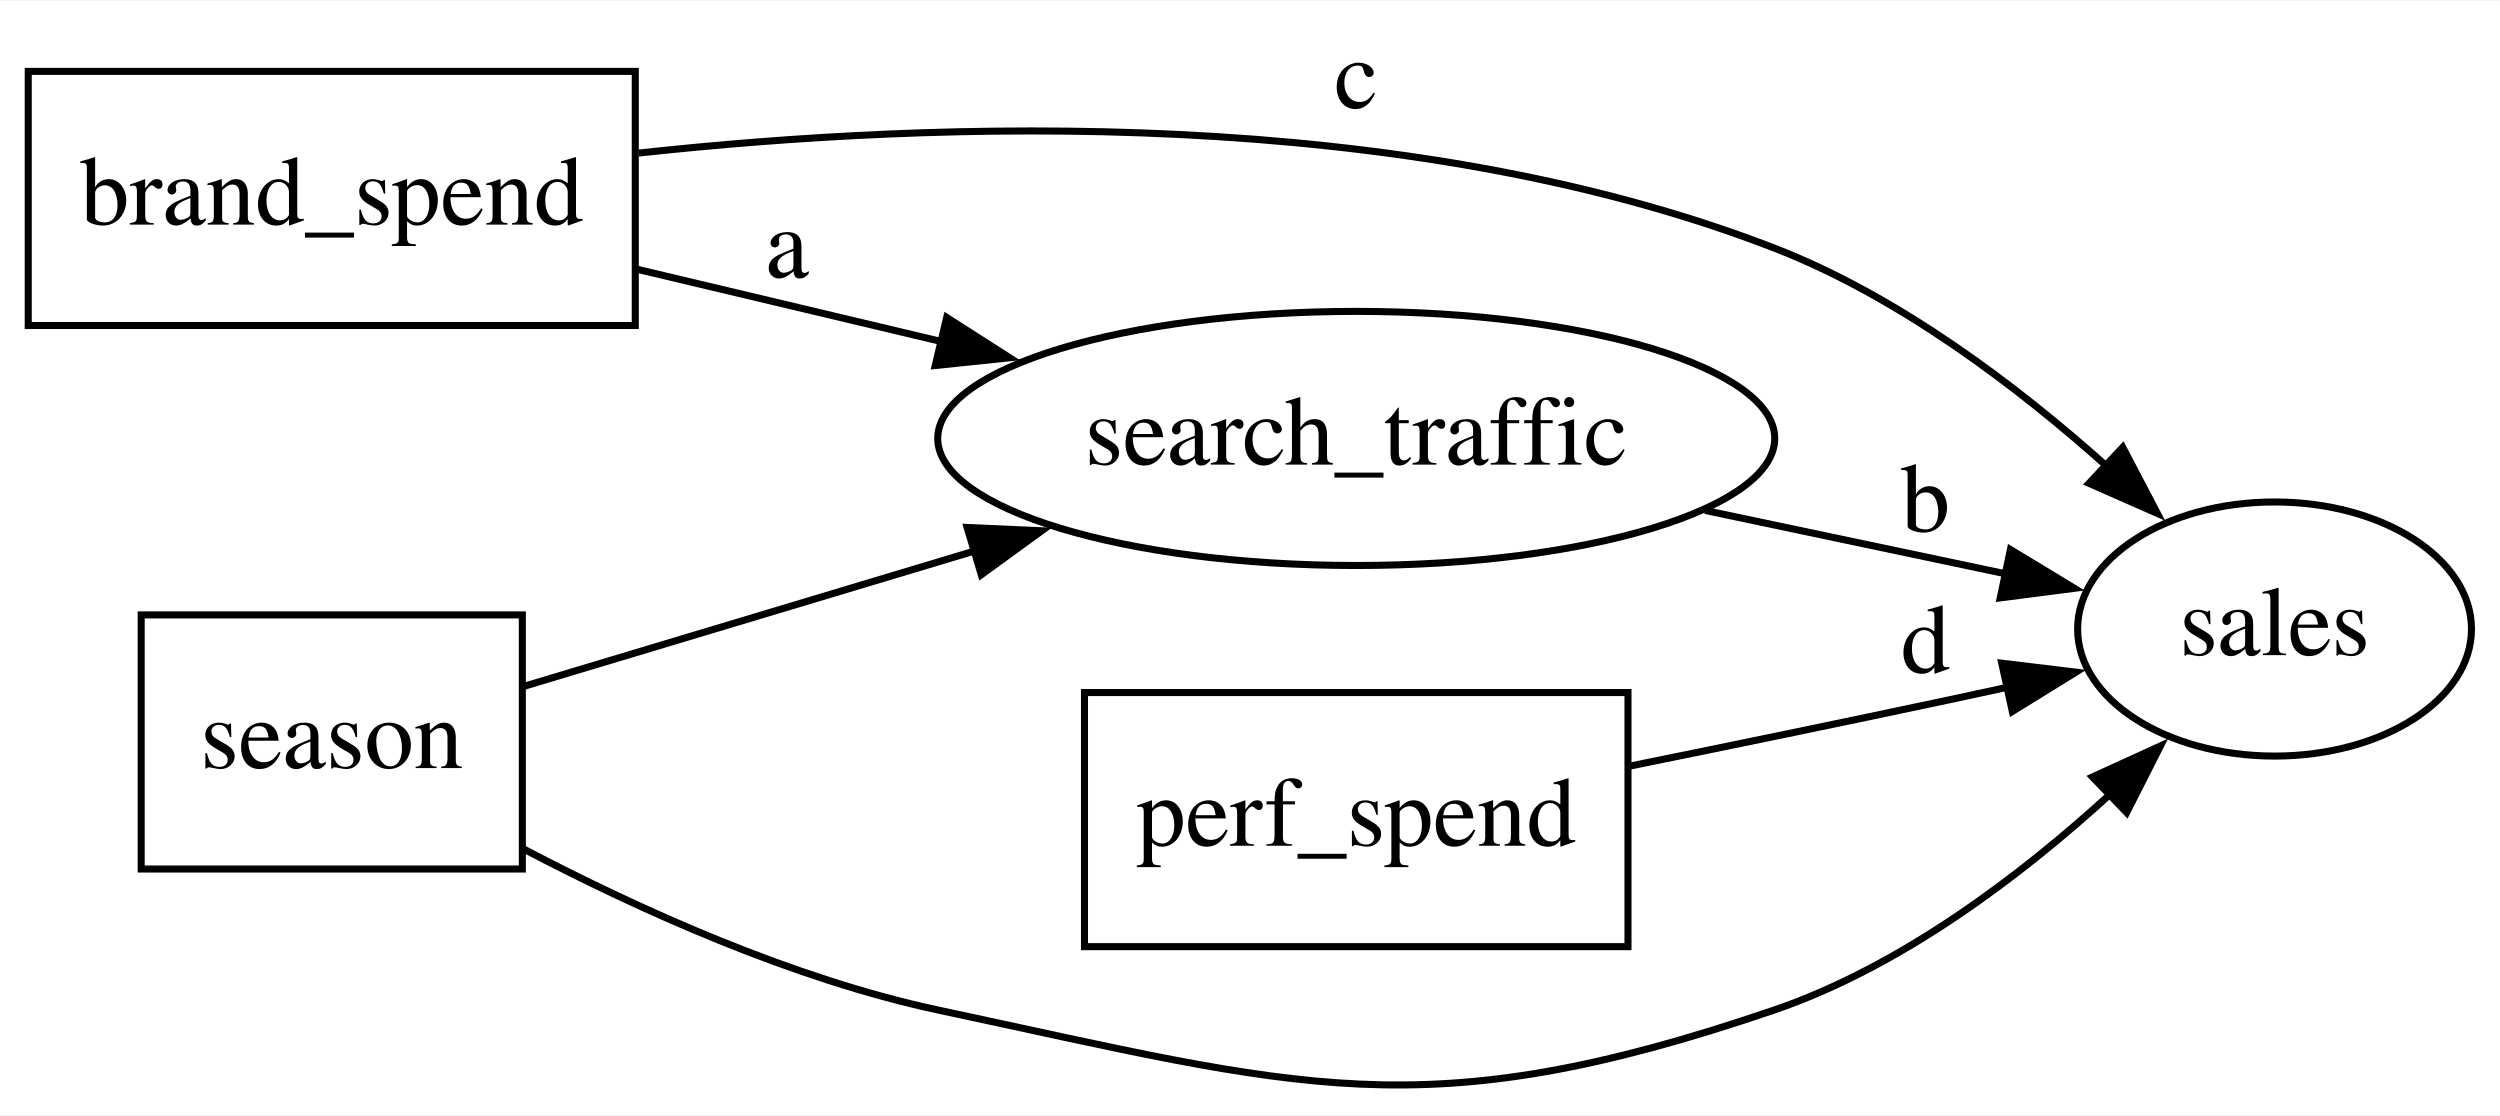
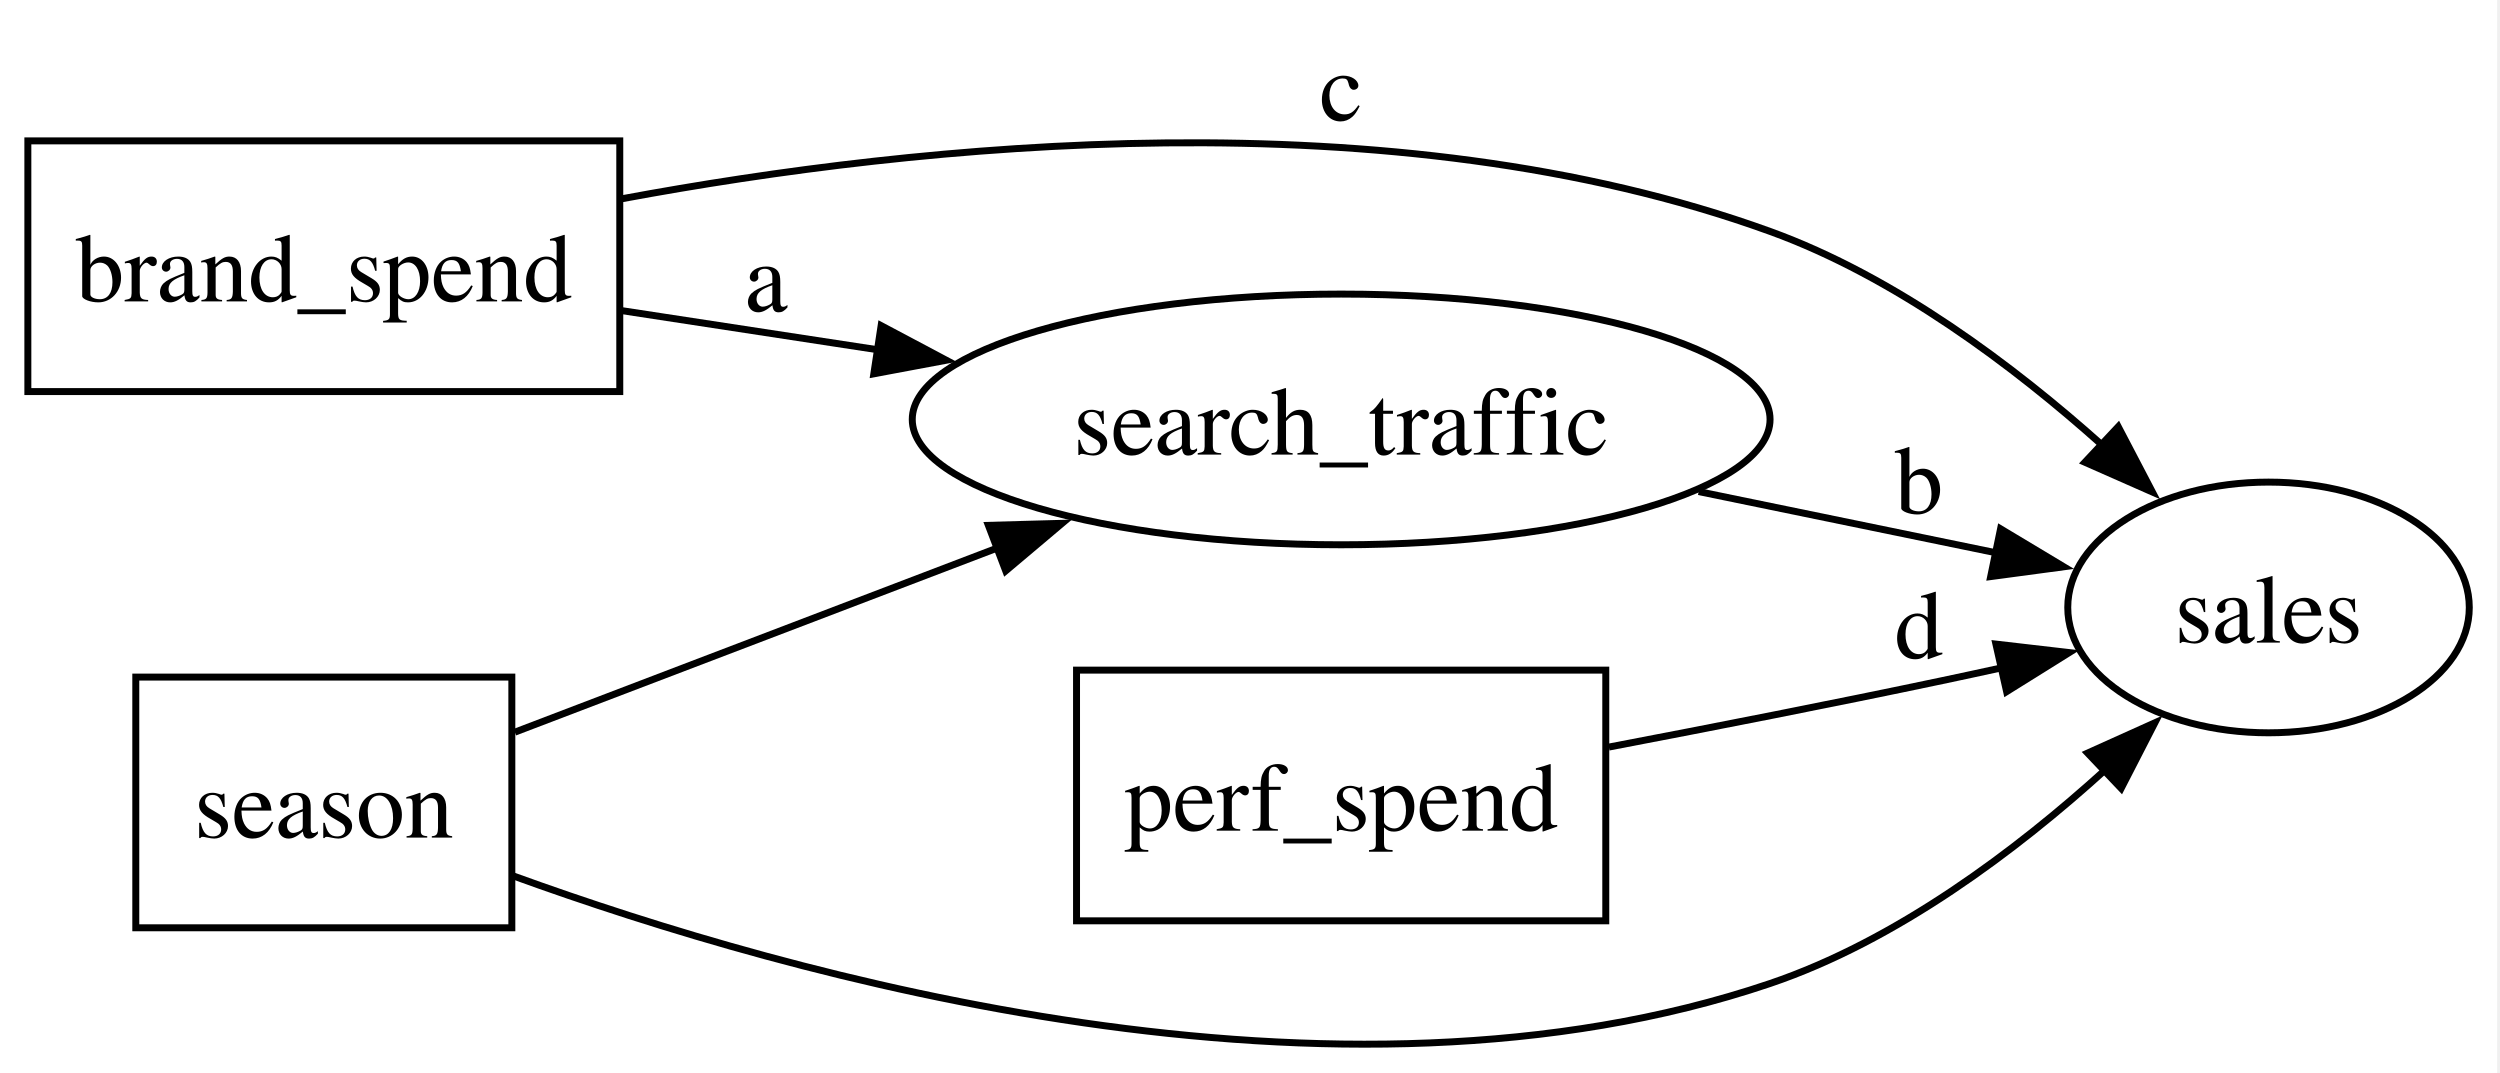
- <svg xmlns="http://www.w3.org/2000/svg" width="354pt" height="158pt" viewBox="0.00 0.00 354.18 157.85">
-   <g id="graph0" class="graph" transform="scale(1 1) rotate(0) translate(4 153.85)">
-     <polygon fill="white" stroke="none" points="-4,4 -4,-153.85 350.18,-153.85 350.18,4 -4,4" />
+ <svg xmlns="http://www.w3.org/2000/svg" width="359pt" height="154pt" viewBox="0.00 0.00 359.00 154.00">
+   <g id="graph0" class="graph" transform="scale(1 1) rotate(0) translate(4 150.44)">
+     <polygon fill="white" stroke="none" points="-4,4 -4,-150.44 354.59,-150.44 354.59,4 -4,4" />
    <g id="node1" class="node">
-       <polygon fill="none" stroke="black" points="86,-143.85 0,-143.85 0,-107.85 86,-107.85 86,-143.85" />
-       <text text-anchor="middle" x="43" y="-122.15" font-family="Times,serif" font-size="14.00">brand_spend</text>
+       <polygon fill="none" stroke="black" points="85,-130.21 0,-130.21 0,-94.21 85,-94.21 85,-130.21" />
+       <text xml:space="preserve" text-anchor="middle" x="42.5" y="-107.16" font-family="Times,serif" font-size="14.00">brand_spend</text>
    </g>
    <g id="node4" class="node">
-       <ellipse fill="none" stroke="black" cx="188.14" cy="-91.85" rx="59.29" ry="18" />
-       <text text-anchor="middle" x="188.14" y="-88.15" font-family="Times,serif" font-size="14.00">search_traffic</text>
+       <ellipse fill="none" stroke="black" cx="188.59" cy="-90.21" rx="61.59" ry="18" />
+       <text xml:space="preserve" text-anchor="middle" x="188.59" y="-85.16" font-family="Times,serif" font-size="14.00">search_traffic</text>
    </g>
    <g id="edge1" class="edge">
-       <path fill="none" stroke="black" d="M86.17,-115.84C99.78,-112.61 115.1,-108.97 129.61,-105.52" />
-       <polygon fill="black" stroke="black" points="130.12,-108.99 139.04,-103.28 128.5,-102.18 130.12,-108.99" />
-       <text text-anchor="middle" x="107.5" y="-114.65" font-family="Times,serif" font-size="14.00">a</text>
+       <path fill="none" stroke="black" d="M85.18,-105.85C96.81,-104.07 109.74,-102.1 122.39,-100.16" />
+       <polygon fill="black" stroke="black" points="122.53,-103.68 131.89,-98.71 121.48,-96.76 122.53,-103.68" />
+       <text xml:space="preserve" text-anchor="middle" x="106" y="-105.73" font-family="Times,serif" font-size="14.00">a</text>
    </g>
    <g id="node5" class="node">
-       <ellipse fill="none" stroke="black" cx="318.24" cy="-64.85" rx="27.9" ry="18" />
-       <text text-anchor="middle" x="318.24" y="-61.15" font-family="Times,serif" font-size="14.00">sales</text>
+       <ellipse fill="none" stroke="black" cx="321.76" cy="-63.21" rx="28.83" ry="18" />
+       <text xml:space="preserve" text-anchor="middle" x="321.76" y="-58.16" font-family="Times,serif" font-size="14.00">sales</text>
    </g>
    <g id="edge4" class="edge">
-       <path fill="none" stroke="black" d="M86.49,-132.28C128.77,-136.89 194.75,-139.17 247.29,-118.85 264.96,-112.02 281.86,-99.21 294.62,-87.78" />
-       <polygon fill="black" stroke="black" points="296.73,-90.6 301.65,-81.22 291.95,-85.49 296.73,-90.6" />
-       <text text-anchor="middle" x="188.14" y="-138.65" font-family="Times,serif" font-size="14.00">c</text>
+       <path fill="none" stroke="black" d="M85.32,-121.9C128.11,-129.85 195.85,-136.9 250.18,-117.21 268.09,-110.72 285.15,-97.92 298,-86.41" />
+       <polygon fill="black" stroke="black" points="300.18,-89.17 305.09,-79.78 295.39,-84.06 300.18,-89.17" />
+       <text xml:space="preserve" text-anchor="middle" x="188.59" y="-133.14" font-family="Times,serif" font-size="14.00">c</text>
    </g>
    <g id="node2" class="node">
-       <polygon fill="none" stroke="black" points="70,-66.85 16,-66.85 16,-30.85 70,-30.85 70,-66.85" />
-       <text text-anchor="middle" x="43" y="-45.15" font-family="Times,serif" font-size="14.00">season</text>
+       <polygon fill="none" stroke="black" points="69.5,-53.21 15.5,-53.21 15.5,-17.21 69.5,-17.21 69.5,-53.21" />
+       <text xml:space="preserve" text-anchor="middle" x="42.5" y="-30.16" font-family="Times,serif" font-size="14.00">season</text>
    </g>
    <g id="edge2" class="edge">
-       <path fill="none" stroke="black" d="M70.25,-56.74C88.14,-62.11 112.43,-69.41 134.24,-75.96" />
-       <polygon fill="black" stroke="black" points="133.01,-79.24 143.59,-78.77 135.02,-72.54 133.01,-79.24" />
+       <path fill="none" stroke="black" d="M69.93,-45.3C89.29,-52.69 116.11,-62.92 139.25,-71.76" />
+       <polygon fill="black" stroke="black" points="137.93,-75 148.52,-75.29 140.42,-68.46 137.93,-75" />
    </g>
    <g id="edge6" class="edge">
-       <path fill="none" stroke="black" d="M70.19,-33.68C86.52,-25.12 108.29,-15.27 129,-10.85 180.42,0.12 197.53,6.12 247.29,-10.85 265.34,-17.01 282.35,-29.92 295.08,-41.57" />
-       <polygon fill="black" stroke="black" points="292.44,-43.89 302.08,-48.29 297.29,-38.84 292.44,-43.89" />
+       <path fill="none" stroke="black" d="M69.7,-24.66C109.67,-10.14 187.83,11.9 250.18,-9.21 268.34,-15.36 285.51,-28.27 298.36,-39.93" />
+       <polygon fill="black" stroke="black" points="295.78,-42.3 305.44,-46.65 300.6,-37.23 295.78,-42.3" />
    </g>
    <g id="node3" class="node">
-       <polygon fill="none" stroke="black" points="226.64,-55.85 149.64,-55.85 149.64,-19.85 226.64,-19.85 226.64,-55.85" />
-       <text text-anchor="middle" x="188.14" y="-34.15" font-family="Times,serif" font-size="14.00">perf_spend</text>
+       <polygon fill="none" stroke="black" points="226.59,-54.21 150.59,-54.21 150.59,-18.21 226.59,-18.21 226.59,-54.21" />
+       <text xml:space="preserve" text-anchor="middle" x="188.59" y="-31.16" font-family="Times,serif" font-size="14.00">perf_spend</text>
    </g>
    <g id="edge5" class="edge">
-       <path fill="none" stroke="black" d="M226.84,-45.42C241.09,-48.31 257.45,-51.69 272.29,-54.85 274.93,-55.42 277.65,-56.01 280.39,-56.6" />
-       <polygon fill="black" stroke="black" points="279.59,-60.01 290.1,-58.74 281.09,-53.17 279.59,-60.01" />
-       <text text-anchor="middle" x="268.79" y="-58.65" font-family="Times,serif" font-size="14.00">d</text>
+       <path fill="none" stroke="black" d="M227.03,-43.16C241.95,-46.01 259.27,-49.4 274.93,-52.71 277.72,-53.3 280.61,-53.92 283.51,-54.56" />
+       <polygon fill="black" stroke="black" points="282.61,-57.95 293.14,-56.73 284.15,-51.12 282.61,-57.95" />
+       <text xml:space="preserve" text-anchor="middle" x="271.55" y="-55.91" font-family="Times,serif" font-size="14.00">d</text>
    </g>
    <g id="edge3" class="edge">
-       <path fill="none" stroke="black" d="M237.57,-81.65C251.71,-78.67 266.93,-75.46 280.24,-72.65" />
-       <polygon fill="black" stroke="black" points="280.82,-76.11 289.89,-70.62 279.38,-69.26 280.82,-76.11" />
-       <text text-anchor="middle" x="268.79" y="-78.65" font-family="Times,serif" font-size="14.00">b</text>
+       <path fill="none" stroke="black" d="M239.93,-79.85C254.12,-76.93 269.32,-73.8 282.67,-71.05" />
+       <polygon fill="black" stroke="black" points="283.28,-74.5 292.36,-69.05 281.86,-67.64 283.28,-74.5" />
+       <text xml:space="preserve" text-anchor="middle" x="271.55" y="-76.7" font-family="Times,serif" font-size="14.00">b</text>
    </g>
  </g>
</svg>
